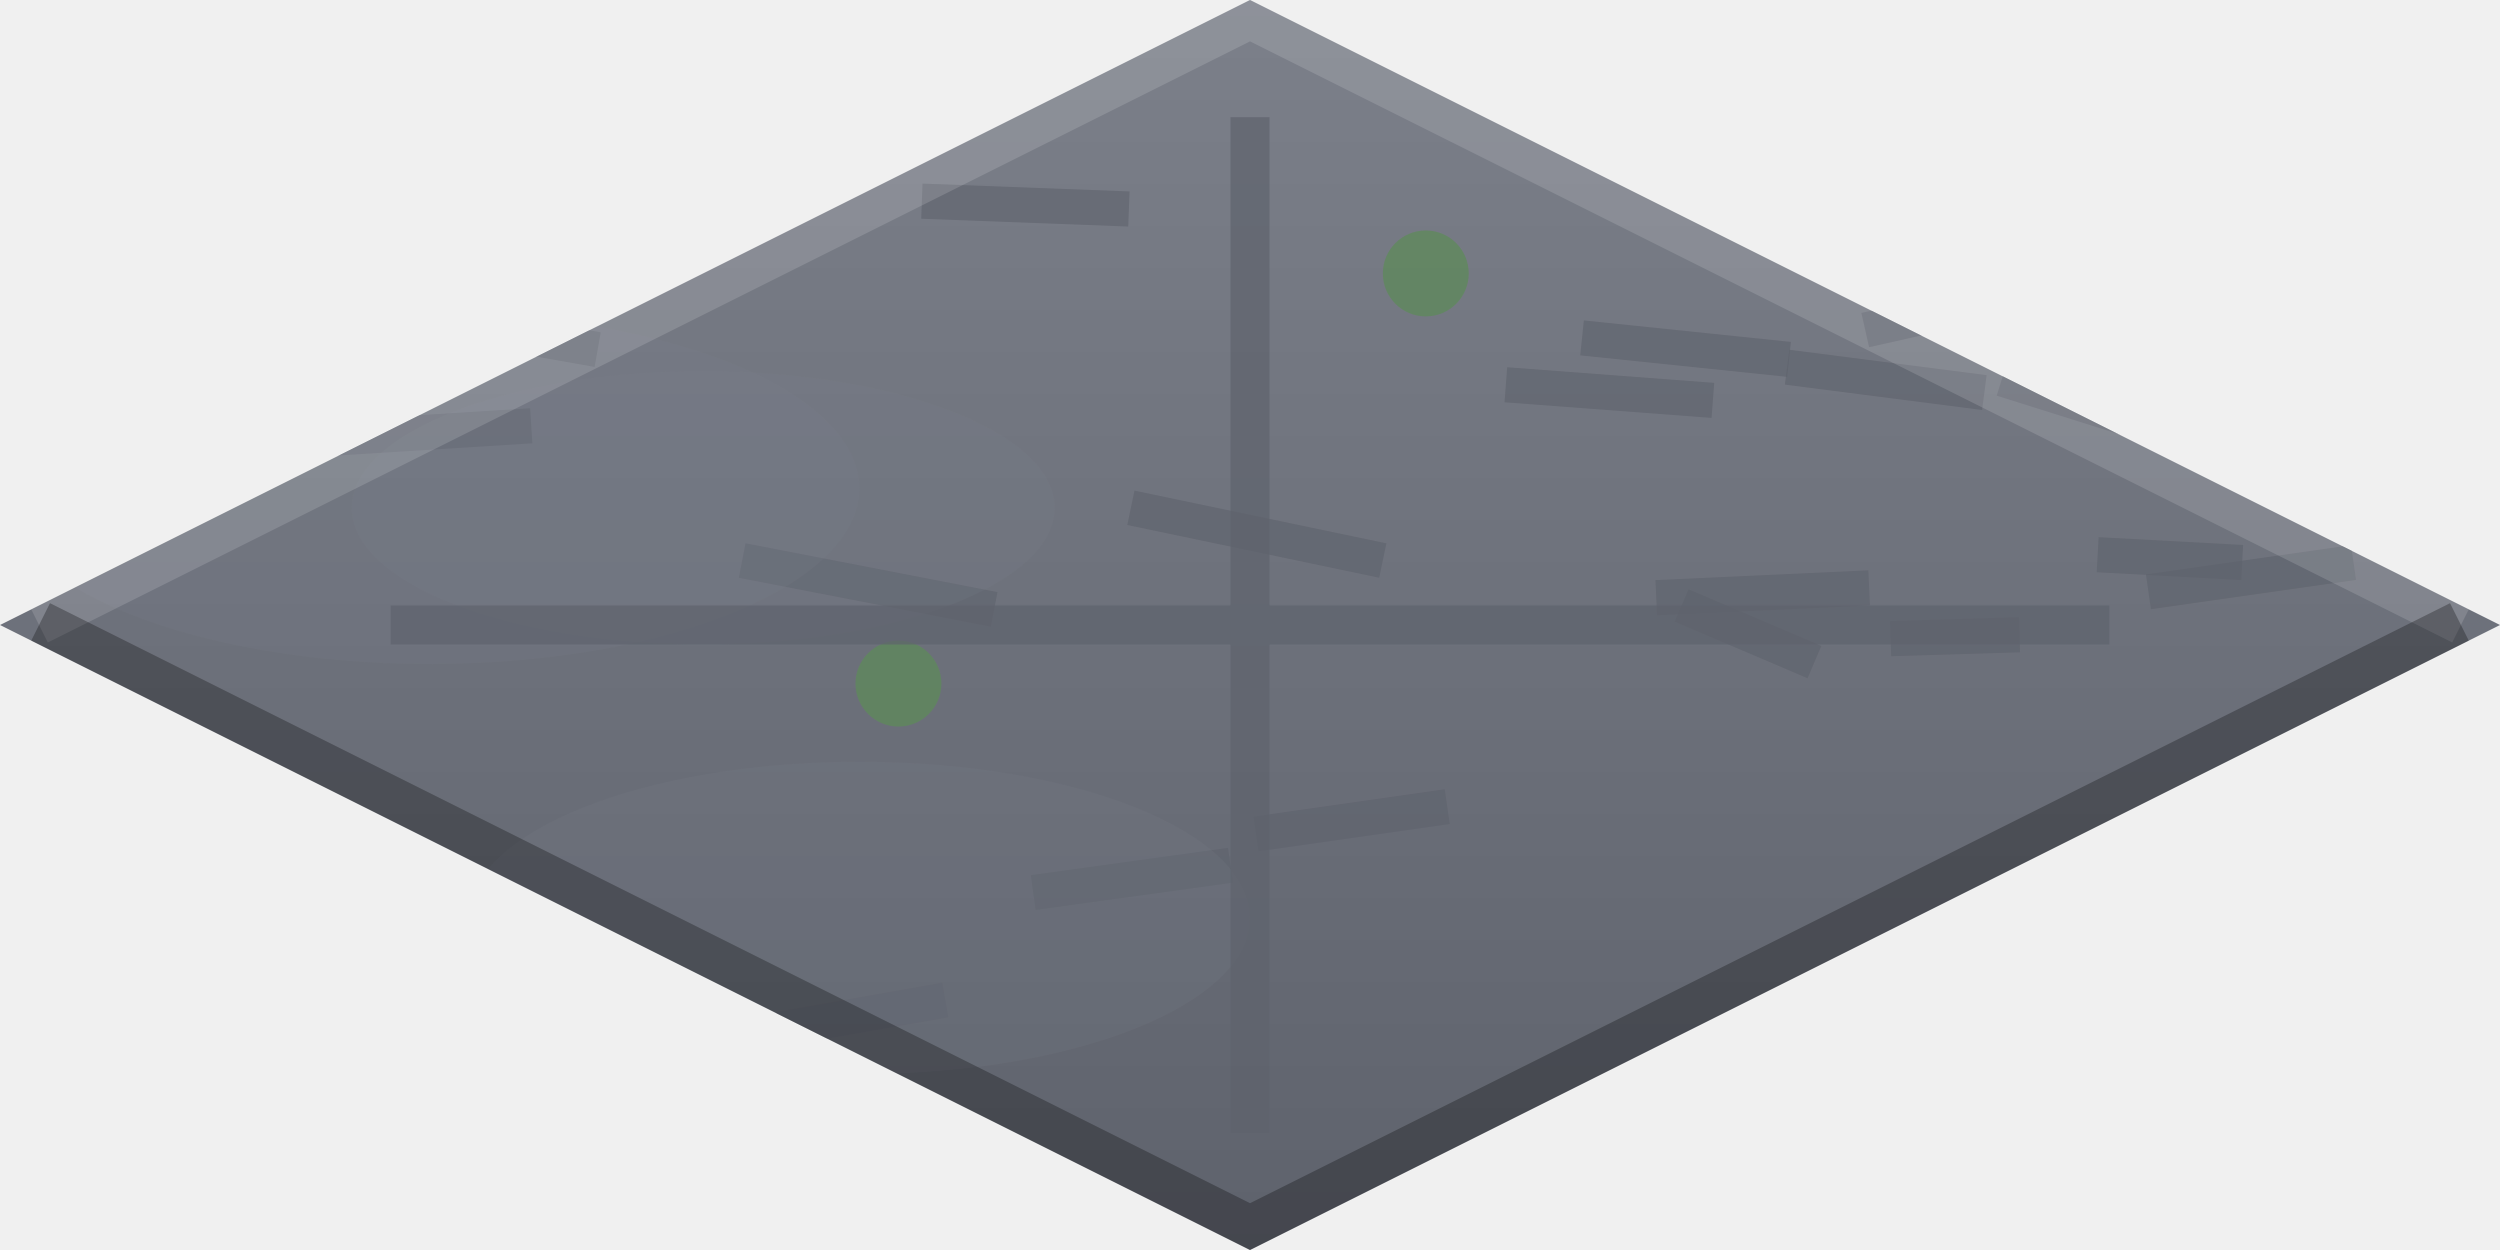
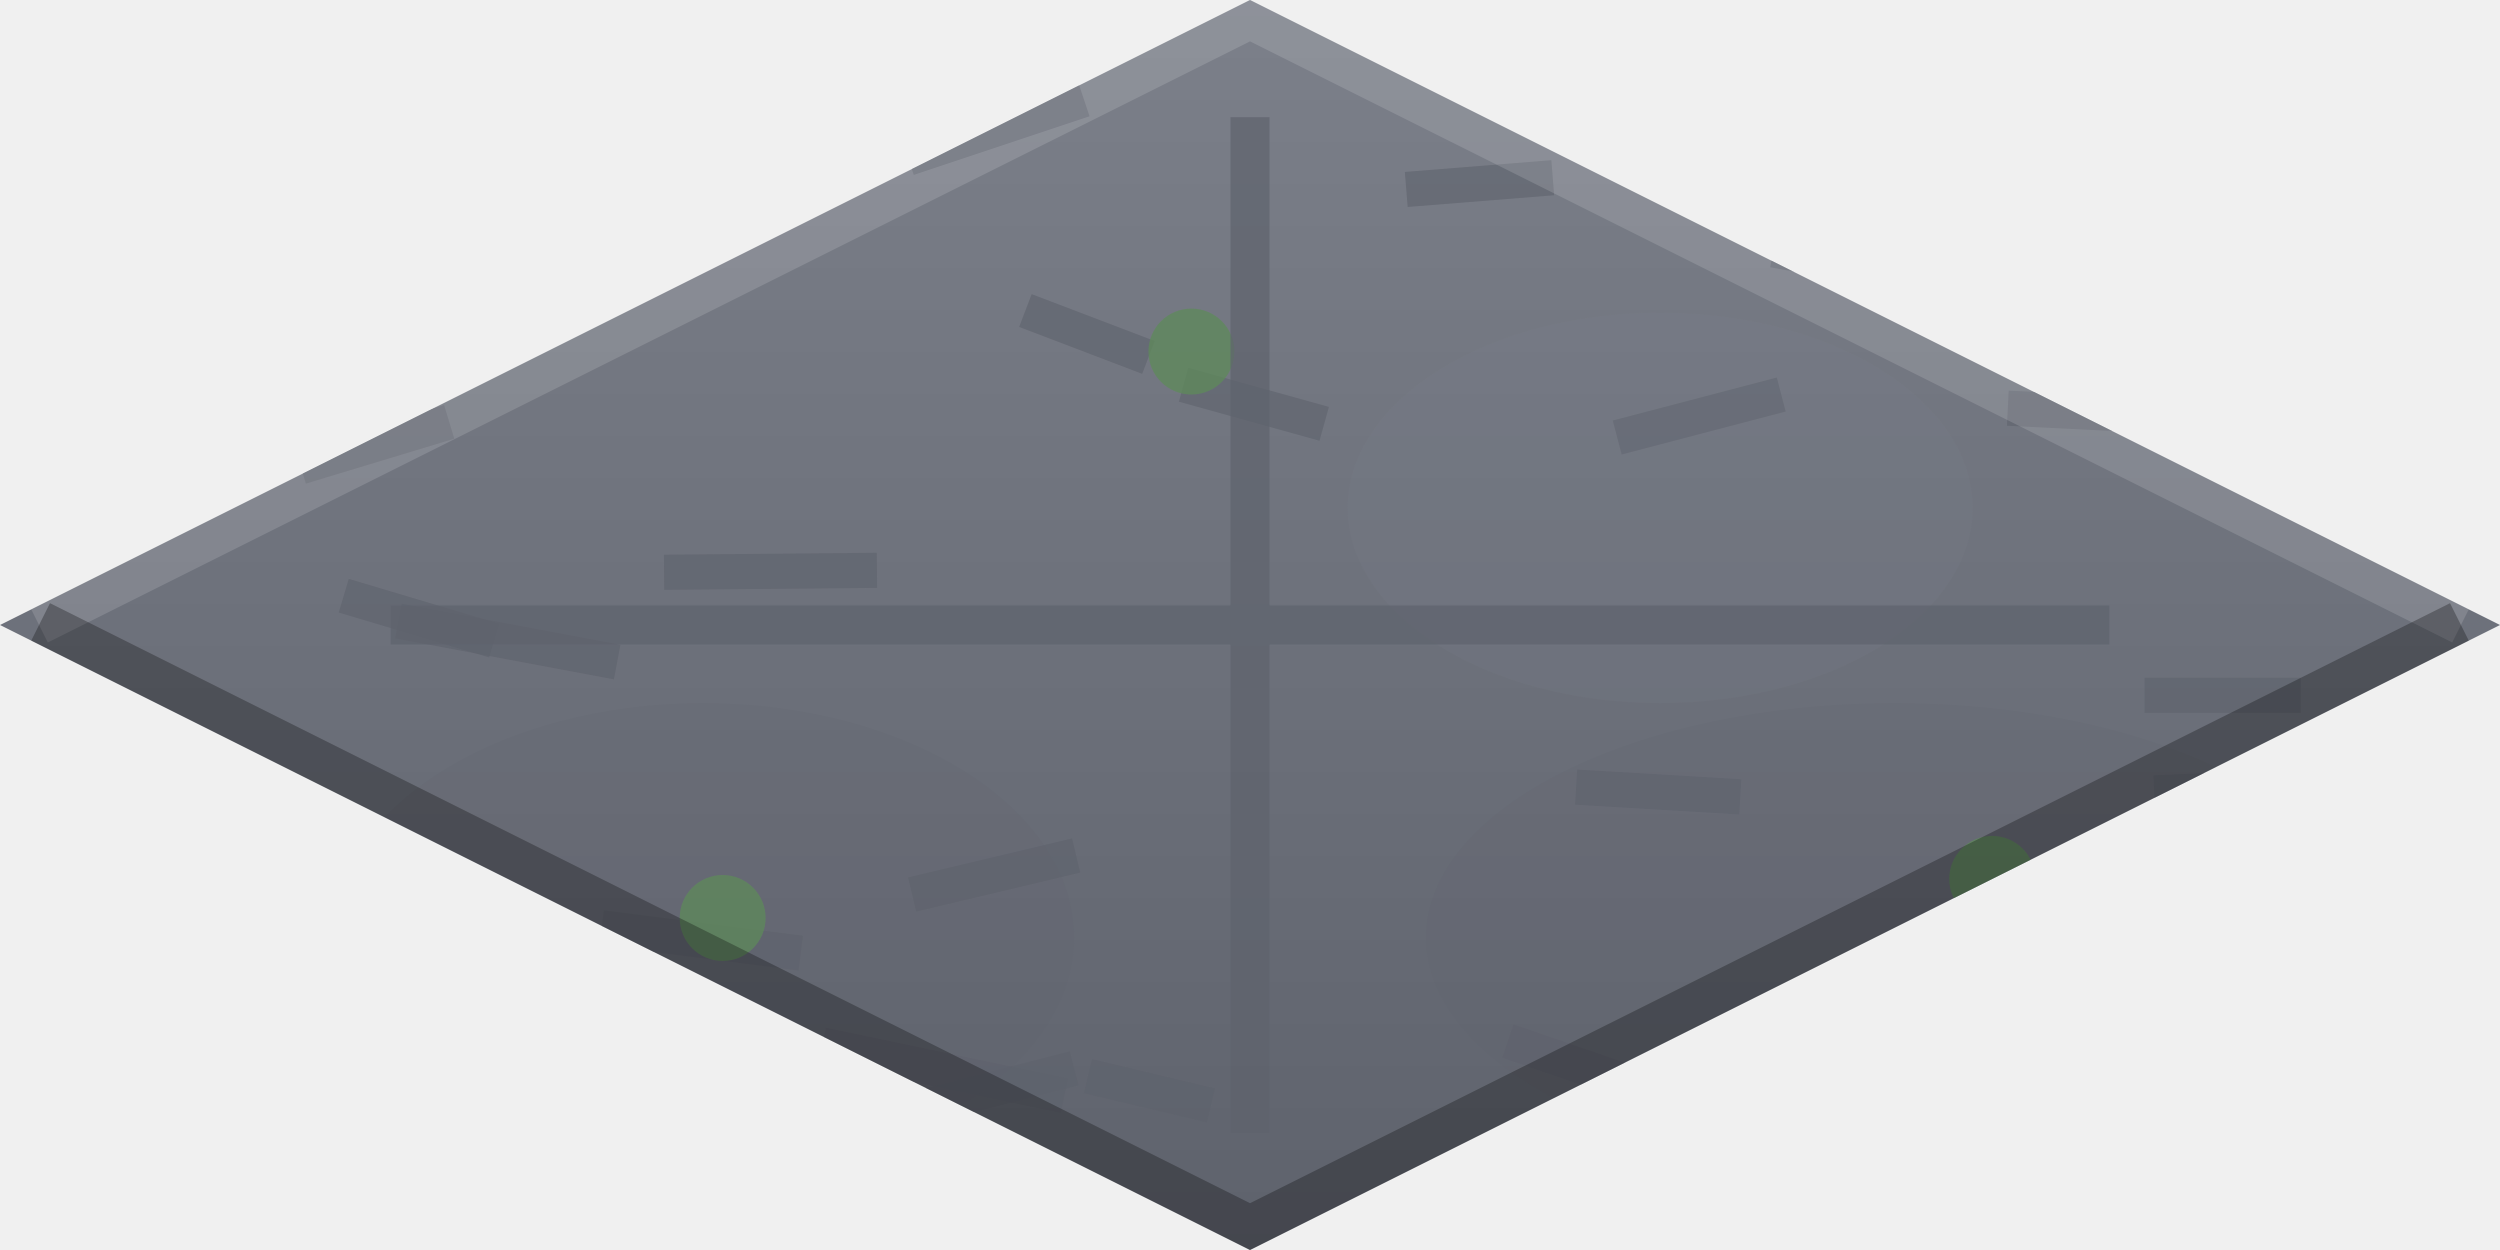
<svg xmlns="http://www.w3.org/2000/svg" width="128" height="64" viewBox="0 0 128 64">
  <defs>
    <linearGradient id="tg" x1="0" y1="0" x2="0" y2="1">
      <stop offset="0" stop-color="#7C808A" stop-opacity="1" />
      <stop offset="1" stop-color="#5E626C" stop-opacity="1" />
    </linearGradient>
    <clipPath id="dia">
      <path d="M64,0 L128,32 L64,64 L0,32 Z" />
    </clipPath>
    <filter id="blur4" x="-50%" y="-50%" width="200%" height="200%">
      <feGaussianBlur stdDeviation="4" />
    </filter>
    <filter id="blur2" x="-50%" y="-50%" width="200%" height="200%">
      <feGaussianBlur stdDeviation="2" />
    </filter>
    <filter id="blur8" x="-80%" y="-80%" width="260%" height="260%">
      <feGaussianBlur stdDeviation="8" />
    </filter>
  </defs>
  <g clip-path="url(#dia)">
    <rect width="128" height="64" fill="url(#tg)" />
-     <path d="M29.0,56.3 l8.8,1.8" stroke="#5E626C" stroke-width="1.8" opacity=".6" />
-     <path d="M38.0,28.7 l12.9,2.5" stroke="#5E626C" stroke-width="1.8" opacity=".6" />
-     <path d="M107.4,28.4 l7.4,0.4" stroke="#5E626C" stroke-width="1.8" opacity=".6" />
-     <path d="M17.8,8.9 l8.0,0.8" stroke="#5E626C" stroke-width="1.8" opacity=".6" />
-     <path d="M84.8,30.6 l10.9,-0.5" stroke="#5E626C" stroke-width="1.8" opacity=".6" />
-     <path d="M110.0,30.3 l10.5,-1.5" stroke="#5E626C" stroke-width="1.8" opacity=".6" />
-     <path d="M52.9,45.7 l10.1,-1.4" stroke="#5E626C" stroke-width="1.8" opacity=".6" />
-     <path d="M29.2,55.1 l9.5,-1.0" stroke="#5E626C" stroke-width="1.8" opacity=".6" />
-     <path d="M64.3,42.7 l9.8,-1.4" stroke="#5E626C" stroke-width="1.8" opacity=".6" />
-     <path d="M47.2,10.3 l10.6,0.4" stroke="#5E626C" stroke-width="1.8" opacity=".6" />
-     <path d="M102.5,19.4 l7.3,2.3" stroke="#5E626C" stroke-width="1.8" opacity=".6" />
-     <path d="M95.5,16.9 l10.2,-2.3" stroke="#5E626C" stroke-width="1.8" opacity=".6" />
-     <path d="M86.1,31.0 l6.8,2.9" stroke="#5E626C" stroke-width="1.8" opacity=".6" />
-     <path d="M83.7,57.0 l8.5,2.6" stroke="#5E626C" stroke-width="1.8" opacity=".6" />
-     <path d="M77.1,19.7 l10.6,0.8" stroke="#5E626C" stroke-width="1.8" opacity=".6" />
-     <path d="M16.7,47.3 l9.1,2.8" stroke="#5E626C" stroke-width="1.8" opacity=".6" />
-     <path d="M101.2,55.4 l11.5,-1.3" stroke="#5E626C" stroke-width="1.8" opacity=".6" />
-     <path d="M115.6,22.9 l11.6,0.6" stroke="#5E626C" stroke-width="1.8" opacity=".6" />
-     <path d="M96.8,32.7 l6.6,-0.2" stroke="#5E626C" stroke-width="1.8" opacity=".6" />
-     <path d="M39.9,52.7 l8.5,-1.5" stroke="#5E626C" stroke-width="1.8" opacity=".6" />
-     <path d="M14.4,22.6 l12.8,-0.8" stroke="#5E626C" stroke-width="1.8" opacity=".6" />
-     <path d="M91.5,18.8 l10.1,1.3" stroke="#5E626C" stroke-width="1.8" opacity=".6" />
-     <path d="M101.4,15.5 l9.7,0.0" stroke="#5E626C" stroke-width="1.8" opacity=".6" />
-     <path d="M57.9,26.0 l12.9,2.7" stroke="#5E626C" stroke-width="1.8" opacity=".6" />
-     <path d="M17.6,15.6 l13.0,2.3" stroke="#5E626C" stroke-width="1.8" opacity=".6" />
-     <path d="M81.0,17.3 l10.6,1.1" stroke="#5E626C" stroke-width="1.8" opacity=".6" />
-     <ellipse cx="22" cy="25" rx="22" ry="9" fill="#7C808A" opacity=".16" />
-     <ellipse cx="36" cy="26" rx="18" ry="7" fill="#7C808A" opacity=".16" />
-     <ellipse cx="44" cy="47" rx="20" ry="8" fill="#7C808A" opacity=".16" />
-     <circle cx="102" cy="14" r="2.2" fill="#5E8A5A" opacity=".75" />
-     <circle cx="73" cy="14" r="2.2" fill="#5E8A5A" opacity=".75" />
-     <circle cx="46" cy="35" r="2.2" fill="#5E8A5A" opacity=".75" />
+     <path d="M42.1,53.5 l12.4,2.6" stroke="#5E626C" stroke-width="1.8" opacity=".6" />
+     <path d="M20.4,31.8 l11.2,2.1" stroke="#5E626C" stroke-width="1.8" opacity=".6" />
+     <path d="M82.8,22.4 l8.4,-2.2" stroke="#5E626C" stroke-width="1.8" opacity=".6" />
+     <path d="M102.8,20.9 l8.0,0.4" stroke="#5E626C" stroke-width="1.8" opacity=".6" />
+     <path d="M52.5,15.9 l6.3,2.4" stroke="#5E626C" stroke-width="1.8" opacity=".6" />
+     <path d="M110.3,40.6 l13.2,-0.6" stroke="#5E626C" stroke-width="1.8" opacity=".6" />
+     <path d="M34.0,29.3 l10.9,-0.1" stroke="#5E626C" stroke-width="1.8" opacity=".6" />
+     <path d="M15.4,23.9 l7.6,-2.3" stroke="#5E626C" stroke-width="1.8" opacity=".6" />
+     <path d="M46.7,45.8 l8.4,-2.0" stroke="#5E626C" stroke-width="1.8" opacity=".6" />
+     <path d="M45.6,57.1 l9.4,-2.4" stroke="#5E626C" stroke-width="1.8" opacity=".6" />
+     <path d="M90.8,12.8 l8.7,1.6" stroke="#5E626C" stroke-width="1.8" opacity=".6" />
+     <path d="M55.7,55.1 l6.3,1.5" stroke="#5E626C" stroke-width="1.8" opacity=".6" />
+     <path d="M107.3,57.1 l7.9,-0.5" stroke="#5E626C" stroke-width="1.8" opacity=".6" />
+     <path d="M72.0,9.7 l7.5,-0.6" stroke="#5E626C" stroke-width="1.8" opacity=".6" />
+     <path d="M30.8,47.5 l10.2,1.3" stroke="#5E626C" stroke-width="1.8" opacity=".6" />
+     <path d="M111.7,8.7 l9.5,0.9" stroke="#5E626C" stroke-width="1.8" opacity=".6" />
+     <path d="M109.8,35.6 l8.0,0.0" stroke="#5E626C" stroke-width="1.8" opacity=".6" />
+     <path d="M116.5,47.2 l8.6,2.2" stroke="#5E626C" stroke-width="1.8" opacity=".6" />
+     <path d="M9.0,13.9 l13.4,1.7" stroke="#5E626C" stroke-width="1.8" opacity=".6" />
+     <path d="M104.0,46.5 l9.5,-0.9" stroke="#5E626C" stroke-width="1.8" opacity=".6" />
+     <path d="M80.7,40.3 l8.4,0.5" stroke="#5E626C" stroke-width="1.8" opacity=".6" />
+     <path d="M77.2,53.3 l6.4,2.2" stroke="#5E626C" stroke-width="1.8" opacity=".6" />
+     <path d="M17.6,30.5 l7.7,2.3" stroke="#5E626C" stroke-width="1.8" opacity=".6" />
+     <path d="M60.6,19.7 l7.2,2.0" stroke="#5E626C" stroke-width="1.8" opacity=".6" />
+     <path d="M46.5,8.1 l9.0,-3.0" stroke="#5E626C" stroke-width="1.8" opacity=".6" />
+     <path d="M8.0,7.1 l11.3,2.5" stroke="#5E626C" stroke-width="1.8" opacity=".6" />
+     <ellipse cx="36" cy="48" rx="19" ry="12" fill="#5E626C" opacity=".16" />
+     <ellipse cx="97" cy="48" rx="24" ry="12" fill="#5E626C" opacity=".16" />
+     <ellipse cx="85" cy="26" rx="16" ry="10" fill="#7C808A" opacity=".16" />
+     <circle cx="61" cy="18" r="2.2" fill="#5E8A5A" opacity=".75" />
+     <circle cx="102" cy="45" r="2.2" fill="#5E8A5A" opacity=".75" />
+     <circle cx="37" cy="47" r="2.2" fill="#5E8A5A" opacity=".75" />
    <path d="M64,6 L64,58 M20,32 L108,32" stroke="#5E626C" stroke-width="2" opacity=".7" />
    <path d="M2,32 L64,1 L126,32" fill="none" stroke="#fff" stroke-width="2" opacity=".14" />
    <path d="M2,32 L64,63 L126,32" fill="none" stroke="#000" stroke-width="2.5" opacity=".28" />
  </g>
</svg>
